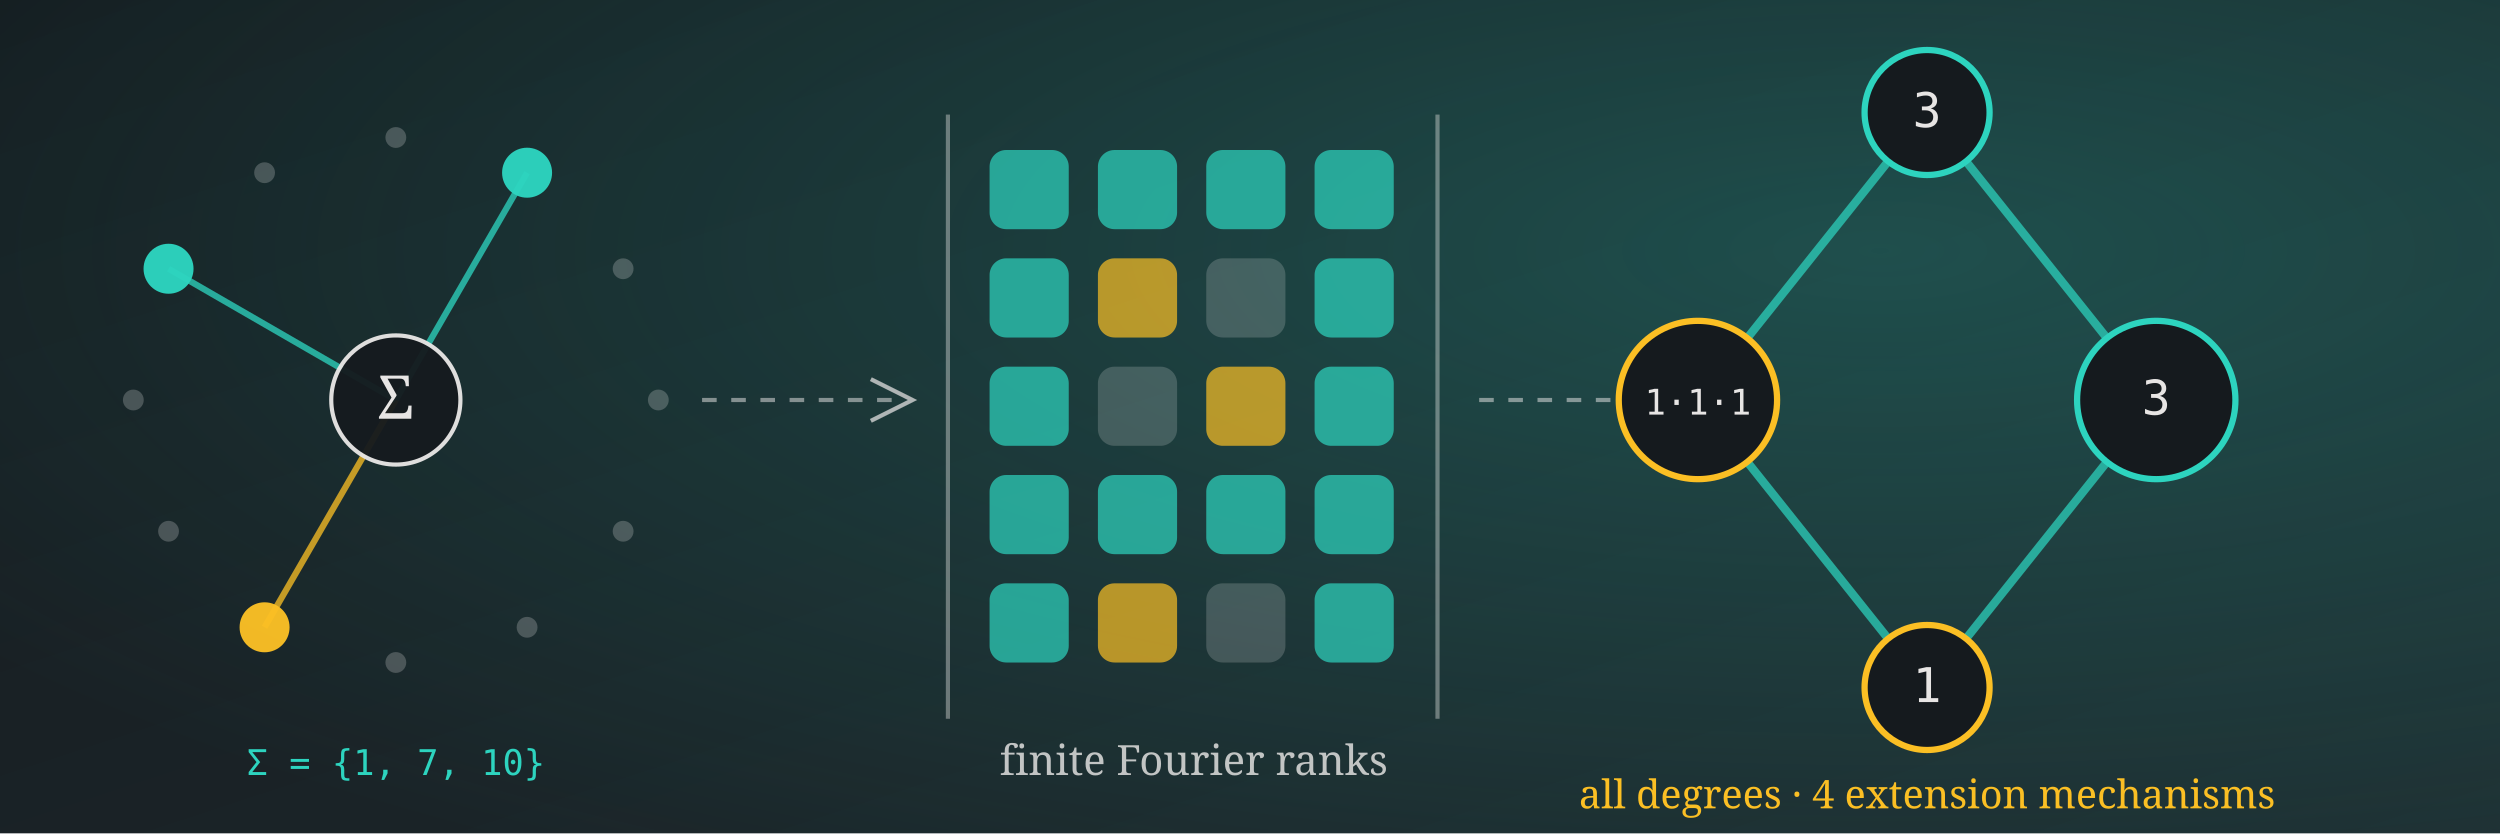
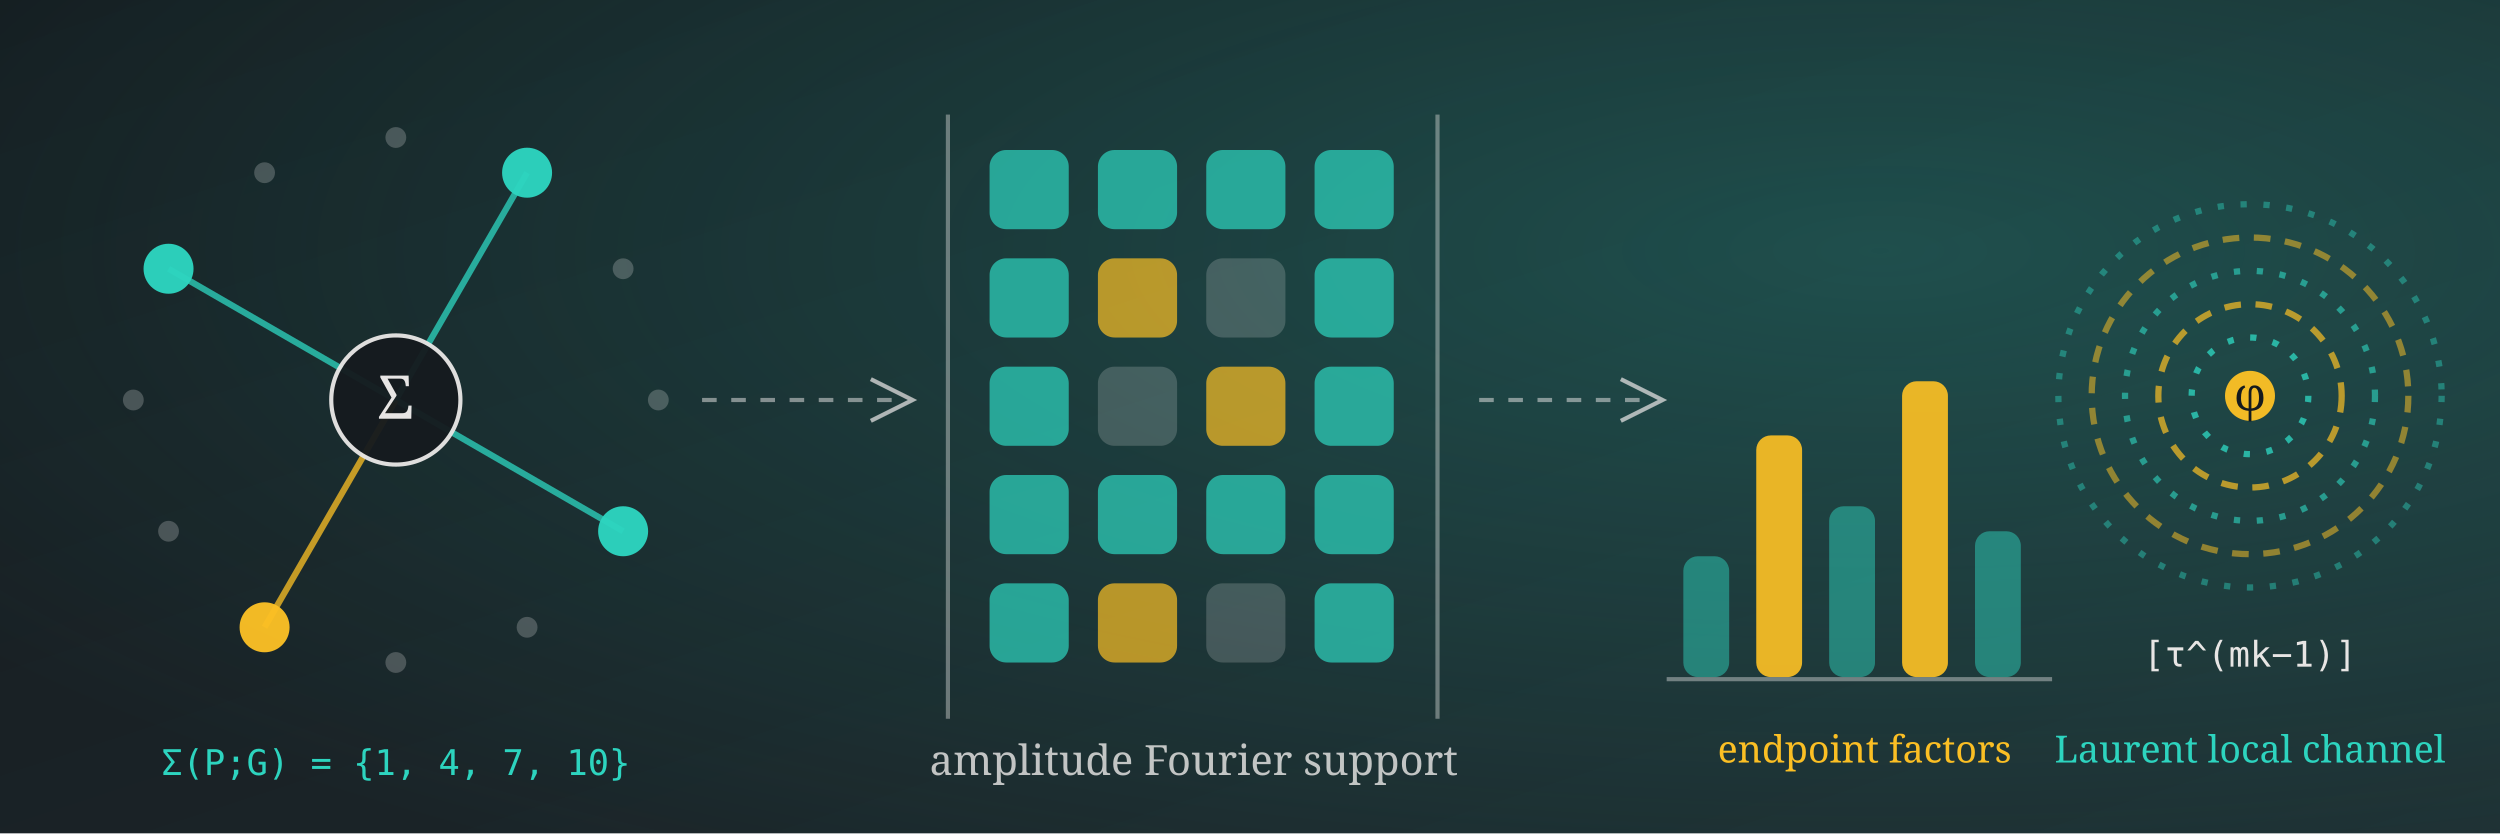
<svg xmlns="http://www.w3.org/2000/svg" viewBox="0 0 1200 400" role="img" aria-hidden="true">
  <defs>
    <linearGradient id="bg" x1="0" y1="0" x2="1" y2="1">
      <stop offset="0" stop-color="#151a1e" />
      <stop offset="1" stop-color="#1e2a2e" />
    </linearGradient>
    <radialGradient id="glow" cx="0.75" cy="0.3" r="0.9">
      <stop offset="0" stop-color="#2dd4bf" stop-opacity="0.25" />
      <stop offset="1" stop-color="#2dd4bf" stop-opacity="0" />
    </radialGradient>
  </defs>
  <rect width="1200" height="400" fill="url(#bg)" />
  <rect width="1200" height="400" fill="url(#glow)" />
  <circle cx="190.0" cy="66.0" r="5" fill="#e7e5e4" opacity=".24" />
  <line x1="190" y1="192" x2="253.0" y2="82.9" stroke="#2dd4bf" stroke-width="3" opacity=".76" />
  <circle cx="253.0" cy="82.9" r="12" fill="#2dd4bf" opacity=".96" />
  <circle cx="299.1" cy="129.0" r="5" fill="#e7e5e4" opacity=".24" />
  <circle cx="316.0" cy="192.0" r="5" fill="#e7e5e4" opacity=".24" />
-   <circle cx="299.1" cy="255.0" r="5" fill="#e7e5e4" opacity=".24" />
+   <line x1="190" y1="192" x2="299.1" y2="255.0" stroke="#2dd4bf" stroke-width="3" opacity=".76" />
+   <circle cx="299.1" cy="255.0" r="12" fill="#2dd4bf" opacity=".96" />
  <circle cx="253.0" cy="301.1" r="5" fill="#e7e5e4" opacity=".24" />
  <circle cx="190.0" cy="318.0" r="5" fill="#e7e5e4" opacity=".24" />
  <line x1="190" y1="192" x2="127.0" y2="301.1" stroke="#fbbf24" stroke-width="3" opacity=".76" />
  <circle cx="127.0" cy="301.1" r="12" fill="#fbbf24" opacity=".96" />
  <circle cx="80.9" cy="255.0" r="5" fill="#e7e5e4" opacity=".24" />
  <circle cx="64.0" cy="192.0" r="5" fill="#e7e5e4" opacity=".24" />
  <line x1="190" y1="192" x2="80.9" y2="129.0" stroke="#2dd4bf" stroke-width="3" opacity=".76" />
  <circle cx="80.9" cy="129.0" r="12" fill="#2dd4bf" opacity=".96" />
  <circle cx="127.0" cy="82.9" r="5" fill="#e7e5e4" opacity=".24" />
  <circle cx="190" cy="192" r="31" fill="#151a1e" stroke="#e7e5e4" stroke-width="2" opacity=".96" />
  <text x="190" y="201" text-anchor="middle" font-family="Georgia" font-size="29" fill="#e7e5e4">Σ</text>
-   <text x="190" y="372" text-anchor="middle" font-family="ui-monospace,monospace" font-size="17" fill="#2dd4bf">Σ = {1, 7, 10}</text>
+   <text x="190" y="372" text-anchor="middle" font-family="ui-monospace,monospace" font-size="17" fill="#2dd4bf">Σ(P;G) = {1, 4, 7, 10}</text>
  <path d="M 337 192 H 430" stroke="#e7e5e4" stroke-width="2" stroke-dasharray="7 7" opacity=".52" />
  <path d="M 418 182 L 438 192 L 418 202" fill="none" stroke="#e7e5e4" stroke-width="2" opacity=".72" />
  <rect x="475" y="72" width="38" height="38" rx="8" fill="#2dd4bf" opacity=".70" />
  <rect x="527" y="72" width="38" height="38" rx="8" fill="#2dd4bf" opacity=".70" />
  <rect x="579" y="72" width="38" height="38" rx="8" fill="#2dd4bf" opacity=".70" />
  <rect x="631" y="72" width="38" height="38" rx="8" fill="#2dd4bf" opacity=".70" />
  <rect x="475" y="124" width="38" height="38" rx="8" fill="#2dd4bf" opacity=".70" />
  <rect x="527" y="124" width="38" height="38" rx="8" fill="#fbbf24" opacity=".70" />
  <rect x="579" y="124" width="38" height="38" rx="8" fill="#e7e5e4" opacity=".20" />
  <rect x="631" y="124" width="38" height="38" rx="8" fill="#2dd4bf" opacity=".70" />
  <rect x="475" y="176" width="38" height="38" rx="8" fill="#2dd4bf" opacity=".70" />
  <rect x="527" y="176" width="38" height="38" rx="8" fill="#e7e5e4" opacity=".20" />
  <rect x="579" y="176" width="38" height="38" rx="8" fill="#fbbf24" opacity=".70" />
  <rect x="631" y="176" width="38" height="38" rx="8" fill="#2dd4bf" opacity=".70" />
  <rect x="475" y="228" width="38" height="38" rx="8" fill="#2dd4bf" opacity=".70" />
  <rect x="527" y="228" width="38" height="38" rx="8" fill="#2dd4bf" opacity=".70" />
  <rect x="579" y="228" width="38" height="38" rx="8" fill="#2dd4bf" opacity=".70" />
  <rect x="631" y="228" width="38" height="38" rx="8" fill="#2dd4bf" opacity=".70" />
  <rect x="475" y="280" width="38" height="38" rx="8" fill="#2dd4bf" opacity=".70" />
  <rect x="527" y="280" width="38" height="38" rx="8" fill="#fbbf24" opacity=".70" />
  <rect x="579" y="280" width="38" height="38" rx="8" fill="#e7e5e4" opacity=".20" />
  <rect x="631" y="280" width="38" height="38" rx="8" fill="#2dd4bf" opacity=".70" />
  <path d="M 455 55 V 345 M 690 55 V 345" fill="none" stroke="#e7e5e4" stroke-width="2" opacity=".40" />
-   <text x="573" y="372" text-anchor="middle" font-family="Georgia" font-size="20" fill="#e7e5e4" opacity=".82">finite Fourier ranks</text>
+   <text x="573" y="372" text-anchor="middle" font-family="Georgia" font-size="20" fill="#e7e5e4" opacity=".82">amplitude Fourier support</text>
  <path d="M 710 192 H 790" stroke="#e7e5e4" stroke-width="2" stroke-dasharray="7 7" opacity=".52" />
  <path d="M 778 182 L 798 192 L 778 202" fill="none" stroke="#e7e5e4" stroke-width="2" opacity=".72" />
-   <line x1="925" y1="54" x2="815" y2="192" stroke="#2dd4bf" stroke-width="4" opacity=".72" />
-   <line x1="925" y1="54" x2="1035" y2="192" stroke="#2dd4bf" stroke-width="4" opacity=".72" />
-   <line x1="815" y1="192" x2="925" y2="330" stroke="#2dd4bf" stroke-width="4" opacity=".72" />
-   <line x1="1035" y1="192" x2="925" y2="330" stroke="#2dd4bf" stroke-width="4" opacity=".72" />
-   <circle cx="925" cy="54" r="30" fill="#151a1e" stroke="#2dd4bf" stroke-width="3" />
-   <text x="925" y="61" text-anchor="middle" font-family="ui-monospace,monospace" font-size="23" fill="#e7e5e4">3</text>
-   <circle cx="815" cy="192" r="38" fill="#151a1e" stroke="#fbbf24" stroke-width="3" />
-   <text x="815" y="199" text-anchor="middle" font-family="ui-monospace,monospace" font-size="17" fill="#e7e5e4">1·1·1</text>
-   <circle cx="1035" cy="192" r="38" fill="#151a1e" stroke="#2dd4bf" stroke-width="3" />
-   <text x="1035" y="199" text-anchor="middle" font-family="ui-monospace,monospace" font-size="23" fill="#e7e5e4">3</text>
-   <circle cx="925" cy="330" r="30" fill="#151a1e" stroke="#fbbf24" stroke-width="3" />
-   <text x="925" y="337" text-anchor="middle" font-family="ui-monospace,monospace" font-size="23" fill="#e7e5e4">1</text>
-   <text x="925" y="388" text-anchor="middle" font-family="Georgia" font-size="19" fill="#fbbf24">all degrees · 4 extension mechanisms</text>
+   <rect x="808" y="267" width="22" height="58" rx="7" fill="#2dd4bf" opacity=".48" />
+   <rect x="843" y="209" width="22" height="116" rx="7" fill="#fbbf24" opacity=".92" />
+   <rect x="878" y="243" width="22" height="82" rx="7" fill="#2dd4bf" opacity=".48" />
+   <rect x="913" y="183" width="22" height="142" rx="7" fill="#fbbf24" opacity=".92" />
+   <rect x="948" y="255" width="22" height="70" rx="7" fill="#2dd4bf" opacity=".48" />
+   <path d="M 800 326 H 985" stroke="#e7e5e4" stroke-width="2" opacity=".42" />
+   <text x="895" y="366" text-anchor="middle" font-family="Georgia" font-size="18" fill="#fbbf24">endpoint factors</text>
+   <circle cx="1080" cy="190" r="28" fill="none" stroke="#2dd4bf" stroke-width="3" stroke-dasharray="3 8" opacity="0.78" />
+   <circle cx="1080" cy="190" r="44" fill="none" stroke="#fbbf24" stroke-width="3" stroke-dasharray="8 7" opacity="0.70" />
+   <circle cx="1080" cy="190" r="60" fill="none" stroke="#2dd4bf" stroke-width="3" stroke-dasharray="3 8" opacity="0.61" />
+   <circle cx="1080" cy="190" r="76" fill="none" stroke="#fbbf24" stroke-width="3" stroke-dasharray="8 7" opacity="0.52" />
+   <circle cx="1080" cy="190" r="92" fill="none" stroke="#2dd4bf" stroke-width="3" stroke-dasharray="3 8" opacity="0.43" />
+   <circle cx="1080" cy="190" r="12" fill="#fbbf24" opacity=".96" />
+   <text x="1080" y="197" text-anchor="middle" font-family="Georgia" font-size="22" fill="#151a1e">φ</text>
+   <text x="1080" y="320" text-anchor="middle" font-family="ui-monospace,monospace" font-size="17" fill="#e7e5e4">[τ^(mk−1)]</text>
+   <text x="1080" y="366" text-anchor="middle" font-family="Georgia" font-size="18" fill="#2dd4bf">Laurent local channel</text>
</svg>
